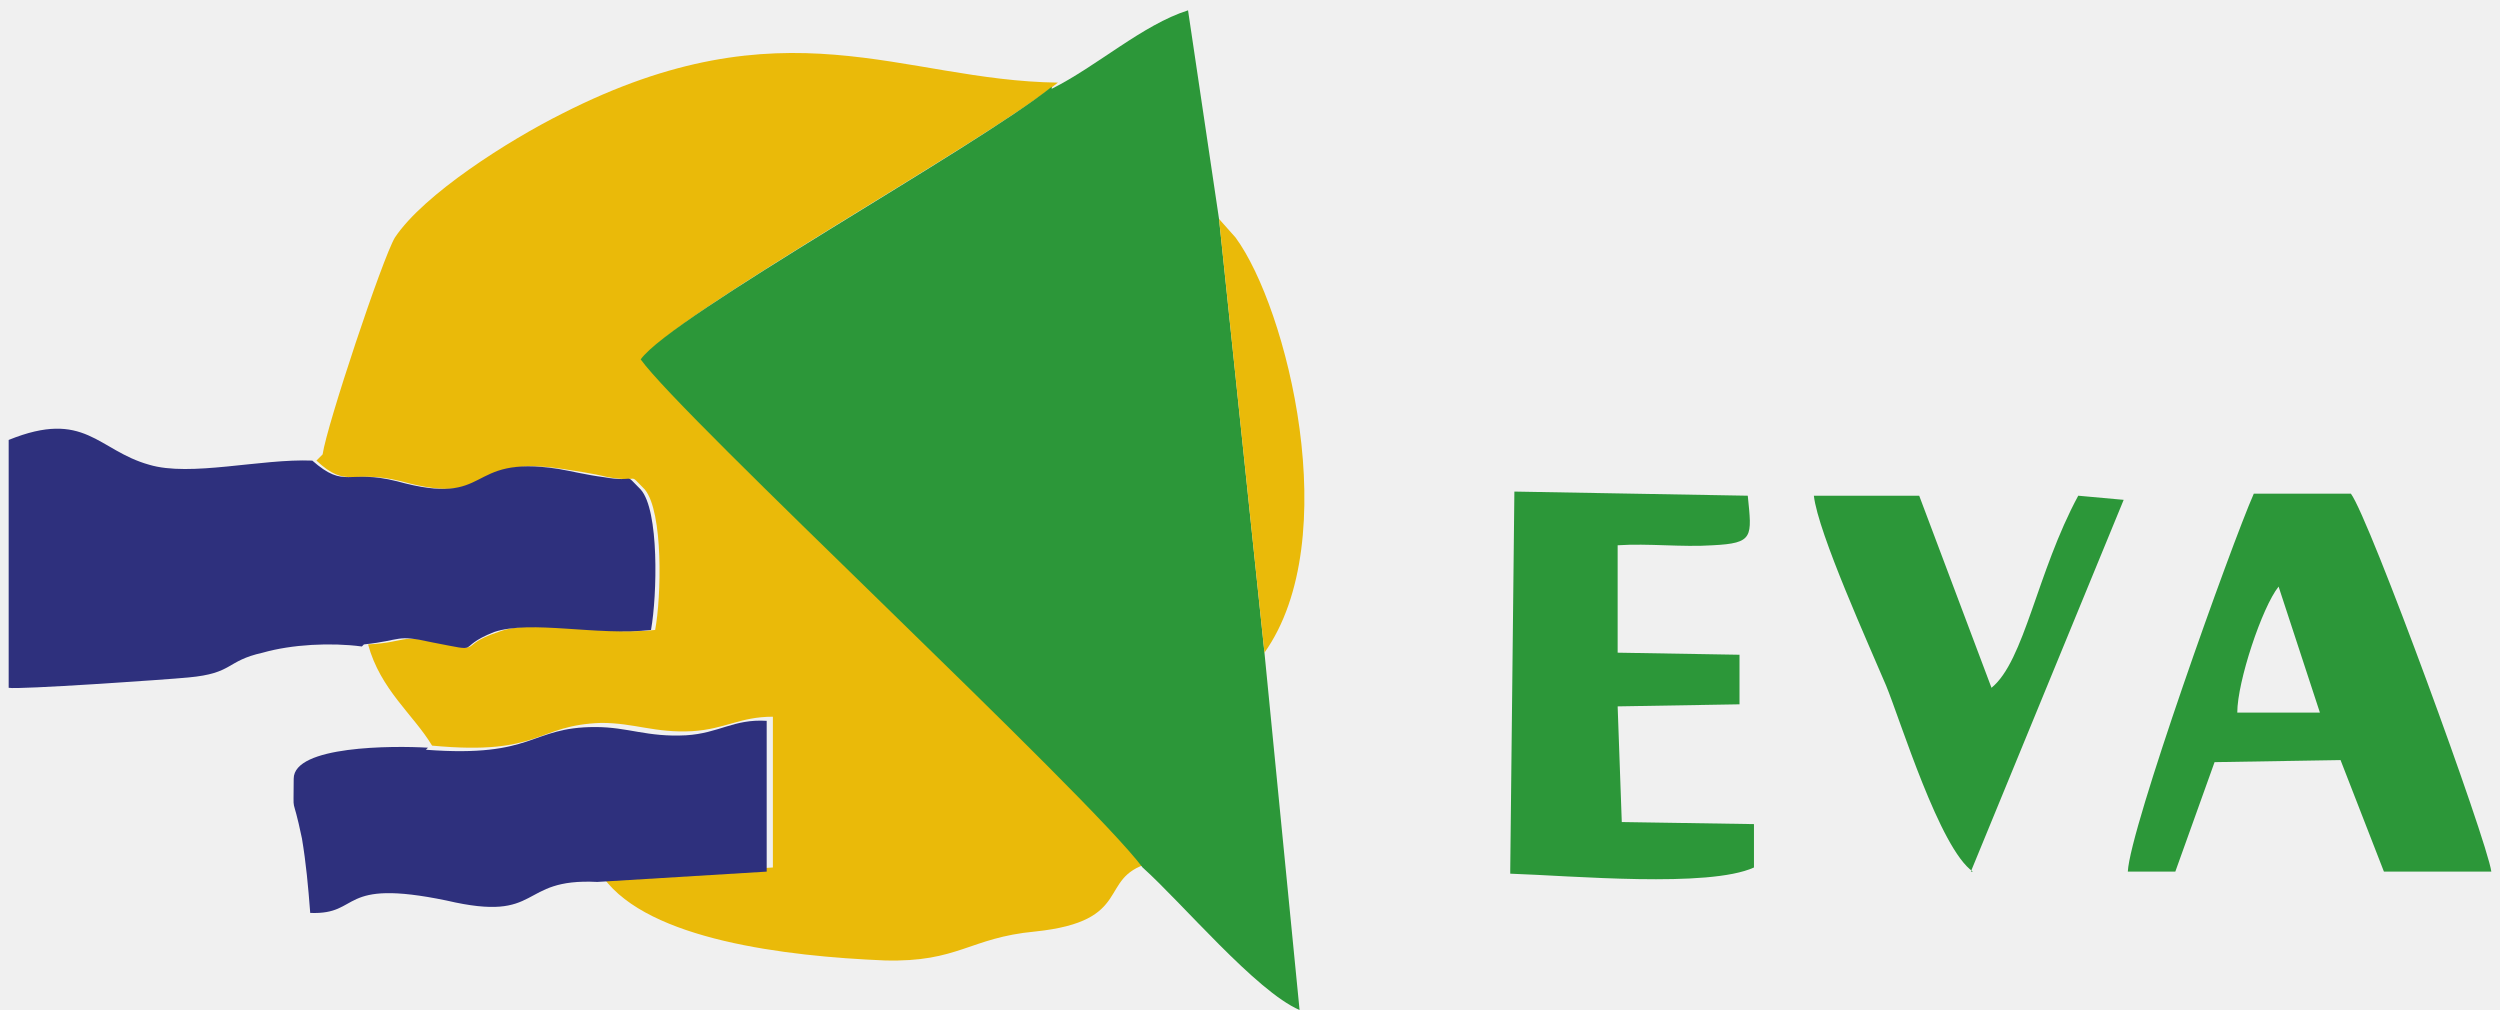
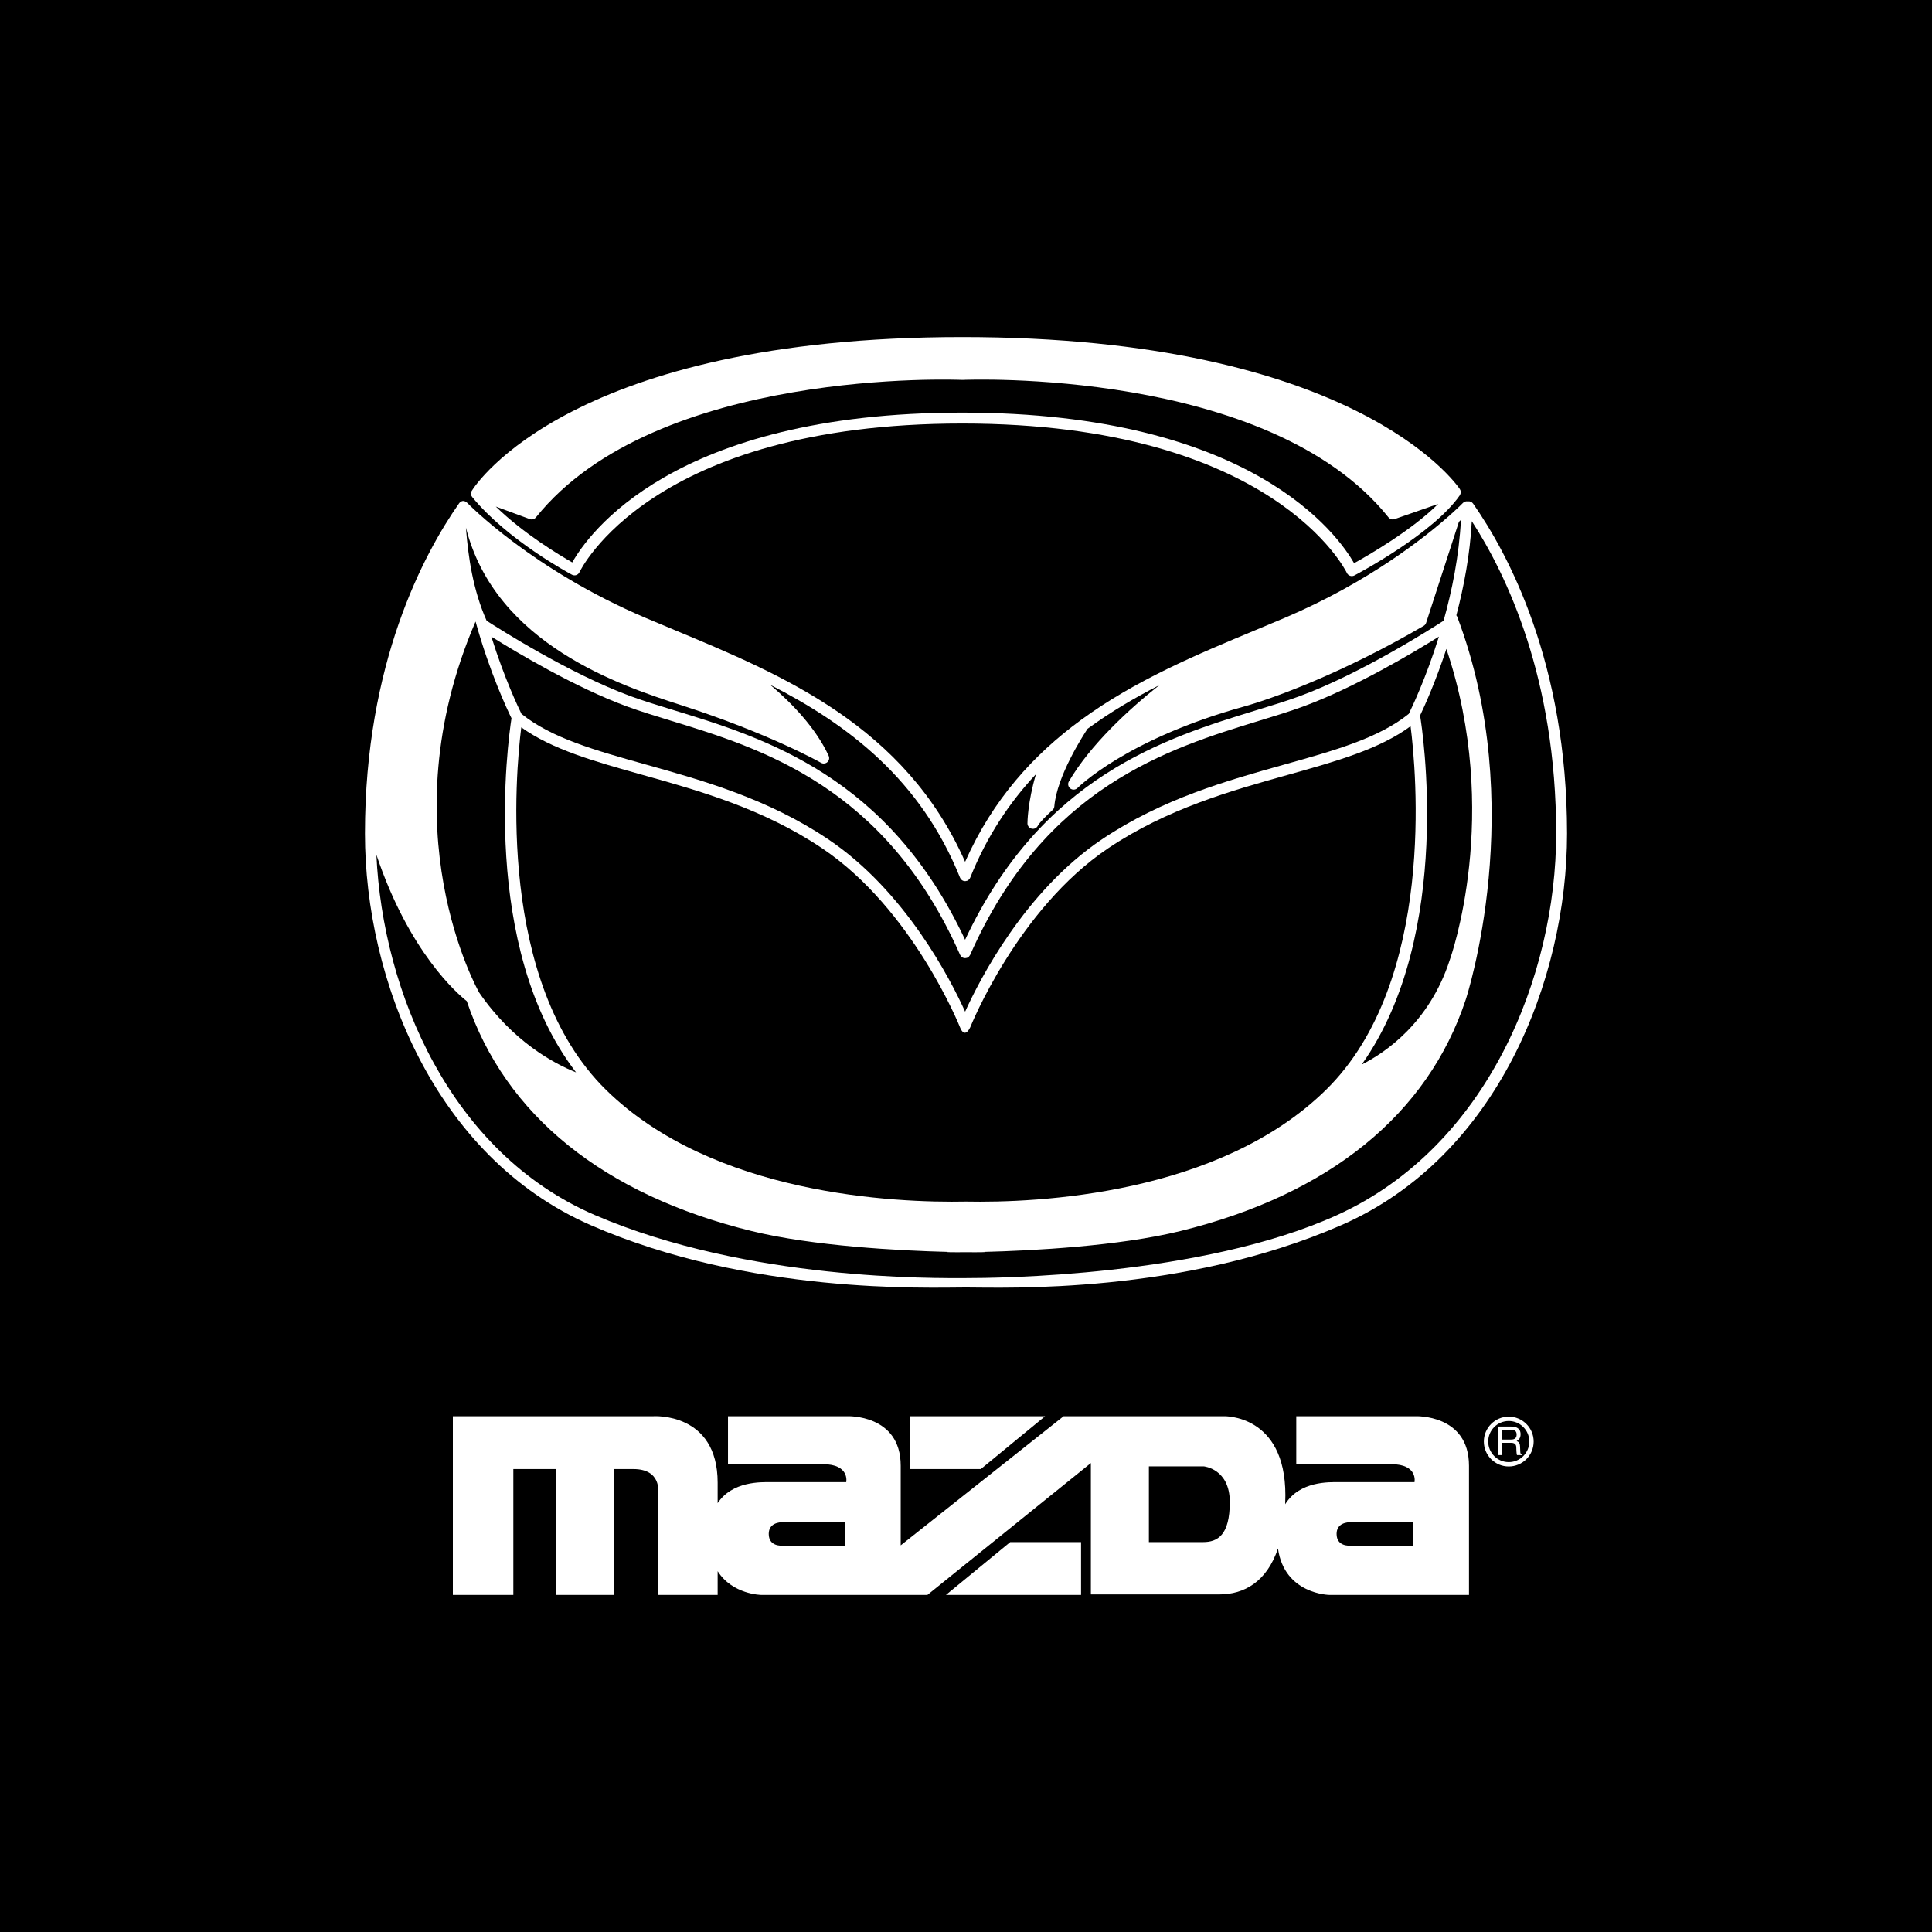
- <svg xmlns="http://www.w3.org/2000/svg" clip-rule="evenodd" fill-rule="evenodd" height="1010" image-rendering="optimizeQuality" shape-rendering="geometricPrecision" text-rendering="geometricPrecision" viewBox="-1 -4 1202 489" width="2500">
-   <path d="m148 219c15 14 17 4 41 10 47 13 32-13 78-6 6 1 14 2 22 4 17 3 9-3 18 6 9 11 8 52 5 68-27 3-58-6-76 1-21 7-5 10-30 5-18-4-14 0-33 1 6 22 22 34 31 49 53 5 50-10 82-11 16 0 26 5 44 4 16-1 23-7 39-7v73l-82 5c22 30 88 38 136 40 36 1 41-11 73-14 48-5 30-26 55-33-27-36-223-218-243-246 15-21 163-103 199-132-76-1-132-40-240 15-26 13-67 39-81 60-6 10-33 91-35 105z" fill="#eaba09" />
-   <path d="m504 38c-36 29-184 111-199 132 20 28 216 210 243 246 19 17 55 60 76 69l-17-173-22-210-15-101c-22 7-44 27-66 38z" fill="#2c9739" />
-   <path d="m171 308c19-2 15-5 33-1 26 5 10 3 30-5 18-6 50 2 76-1 3-17 4-58-5-68-9-9-1-3-18-6-8-1-16-3-22-4-46-7-31 19-78 6-24-6-25 4-41-10-25-1-59 8-79 2-25-7-31-27-68-12v120c4 1 77-4 87-5 22-2 18-8 36-12 14-4 33-5 48-3zm31 50c-17-1-65-1-65 15 0 20-1 5 4 29 2 12 3 23 4 36 25 1 13-17 66-6 47 11 34-11 73-9l82-5v-73c-16-1-23 6-39 7-19 1-28-4-44-4-32 0-29 15-82 11z" fill="#2e307d" />
-   <path d="m1078 341c0-15 12-51 20-61l20 61h-41zm-53 77h23l19-53 61-1 21 54h52c-2-15-59-171-68-183h-47c-11 25-60 162-61 183zm-299 1c30 1 96 7 118-3v-21l-64-1-2-56 59-1v-24l-59-1v-52c15-1 31 1 46 0 20-1 19-4 17-24l-113-2-2 183zm223-1 74-180-22-2c-20 37-26 80-42 93l-35-93h-51c2 18 27 73 35 92 7 17 26 79 42 90z" fill="#2c9739" />
-   <path d="m607 312c39-55 11-167-14-201l-8-9z" fill="#eaba09" />
+ <svg xmlns="http://www.w3.org/2000/svg" width="2500" height="2500" viewBox="0 0 192.756 192.756">
+   <g fill-rule="evenodd" clip-rule="evenodd">
+     <path d="M0 0h192.756v192.756H0V0z" />
+     <path d="M47.115 49.592c3.519 4.304 9.69 7.609 9.952 7.748a.544.544 0 0 0 .75-.258c.066-.147 7.08-14.826 38.183-14.826 31.109 0 38.31 14.755 38.378 14.904a.546.546 0 0 0 .748.254c.318-.168 7.867-4.165 10.521-8 .01-.014.014-.031.021-.046a.52.52 0 0 0 .064-.192l.008-.05a.585.585 0 0 0-.025-.19c-.002-.004 0-.007-.002-.011-.004-.011-.014-.018-.018-.028-.014-.033-.025-.066-.045-.097-.416-.619-10.67-15.17-49.65-15.17-38.993 0-48.539 14.707-48.926 15.333.001 0-.227.302.041.629z" fill="#fff" />
+     <path d="M96 41.167c-28.901 0-37.366 12.198-38.905 14.945-1.275-.724-4.847-2.861-7.63-5.574l3.393 1.25a.543.543 0 0 0 .612-.17c12.01-14.976 42.202-13.727 42.506-13.713.009 0 .017-.004.025-.004.009 0 .017.004.026.004.304-.014 30.501-1.257 42.505 13.713.145.18.387.249.604.173l4.35-1.515c-2.615 2.614-6.955 5.12-8.387 5.913-1.556-2.732-10.154-15.022-39.099-15.022z" />
+     <path d="M45.787 50.242c-3.501 5.002-9.375 15.932-9.375 32.927 0 14.541 6.958 32.255 22.504 39.056 15.875 6.945 33.621 6.227 37.462 6.227 3.841 0 21.587.719 37.462-6.227 15.547-6.801 22.504-24.516 22.504-39.056 0-16.995-5.873-27.924-9.375-32.927a.539.539 0 0 0-.533-.22.54.54 0 0 0-.479.156c-.016.016-.396.407-1.117 1.056a.529.529 0 0 0-.184.165c-2.406 2.139-8.086 6.678-16.494 10.251l-2.885 1.209c-5.801 2.414-12.006 5-17.438 8.979l-.01.008c-4.668 3.421-8.764 7.874-11.54 14.137-6.006-13.557-18.195-18.633-28.984-23.124L64.42 61.65c-11.362-4.829-17.728-11.41-17.794-11.472-.514-.475-.839.064-.839.064z" fill="#fff" />
+     <path d="M95.787 87.576c0 .002.002.003.003.005.02.048.053.091.086.132.011.014.018.032.03.044.013.012.031.019.044.03a.526.526 0 0 0 .133.087l.004.003c.024.01.048.007.073.013.043.011.085.024.13.024s.087-.013.13-.024c.024-.005.049-.003.073-.013.001-.001.002-.003.004-.003a.52.52 0 0 0 .132-.087c.014-.011.033-.018.044-.03.013-.012.019-.031.03-.044a.52.52 0 0 0 .087-.132l.003-.005c1.668-4.153 3.93-7.523 6.564-10.333-.834 2.822-.848 4.809-.848 4.912a.545.545 0 0 0 1.029.243c.168-.335.961-1.123 1.471-1.576a.547.547 0 0 0 .18-.361c.252-3.02 2.861-7.066 3.316-7.751 2.273-1.665 4.686-3.083 7.15-4.346-3.037 2.418-6.84 5.9-9.014 9.603a.545.545 0 0 0 .86.654c.047-.048 4.852-4.87 16.57-8.117 2.713-.752 9.645-3.204 17.971-8.061a.544.544 0 0 0 .248-.318l3.27-10.077.197-.179c-.184 3.586-.889 7.062-1.73 10.062-1.055.685-8.244 5.284-14.393 7.538-1.277.468-2.734.915-4.279 1.387-9.059 2.775-21.393 6.562-29.067 22.905-7.672-16.344-20.005-20.131-29.065-22.906-1.544-.473-3.002-.919-4.278-1.387-6.148-2.254-13.338-6.854-14.394-7.538-1.358-3.041-1.848-6.412-2.065-9.292C49.421 64.325 62.095 68.46 67.954 70.35c8.832 2.849 13.908 5.724 13.958 5.753a.542.542 0 0 0 .763-.699c-1.279-2.77-3.663-5.24-5.824-7.077 7.735 3.952 14.985 9.418 18.936 19.249z" />
+     <path d="M95.793 95.275c.011.026.031.042.046.065.021.035.04.069.069.098.029.029.064.048.098.069.022.014.04.035.065.046.004.001.008 0 .013.002.038.016.08.02.121.026.029.005.057.016.086.016s.057-.011.086-.016c.042-.006.083-.01.121-.026.004-.002.009-.001.013-.002.025-.011.042-.032.064-.046.034-.021.069-.04.098-.069.029-.029.048-.063.069-.097.014-.023.035-.04.046-.065 7.429-16.808 19.832-20.606 28.888-23.38 1.559-.477 3.031-.928 4.336-1.406 5.182-1.9 11.07-5.423 13.549-6.973-1.297 4.167-2.725 7.133-3.006 7.704-2.99 2.414-7.35 3.638-12.393 5.051-5.711 1.6-12.186 3.414-18.211 7.462-7.701 5.174-12.219 14.014-13.661 17.197-1.443-3.184-5.96-12.023-13.661-17.197-6.026-4.049-12.499-5.862-18.21-7.462-5.043-1.413-9.403-2.637-12.392-5.051-.282-.57-1.709-3.537-3.007-7.704 2.48 1.549 8.367 5.073 13.55 6.973 1.305.479 2.777.929 4.335 1.406 9.056 2.772 21.459 6.571 28.888 23.379z" />
+     <path d="M96.796 102.502c.046-.117 4.737-11.804 13.763-17.867 5.881-3.951 12.264-5.74 17.896-7.318 4.891-1.37 9.154-2.564 12.279-4.862.555 4.342 2.586 25.443-8.436 36.273-10.672 10.488-28.797 11.293-35.921 11.152-.176-.004.091 0 0 0-.002 0 .002 0 0 0s.002 0 0 0c-.09 0 .176-.004 0 0-7.124.141-25.249-.664-35.921-11.152-10.925-10.738-9.022-31.571-8.449-36.161 3.11 2.222 7.311 3.402 12.118 4.749 5.633 1.578 12.017 3.367 17.898 7.318 9.032 6.068 13.715 17.75 13.762 17.867 0 .001.412 1.206 1.011.001z" />
+     <path d="M47.447 62.009c1.401 5.076 3.19 8.847 3.585 9.65-.352 2.28-3.182 22.817 6.441 35.331-2.178-.869-6.295-3.051-9.669-7.967-.075-.13-9.26-16.345-.357-37.014zM141.697 71.484c-.006-.026-.02-.048-.027-.073.441-.923 1.551-3.361 2.637-6.669 5.545 16.532.402 30.849.348 30.995l-.018.057c-2.043 6.279-6.455 9.246-8.781 10.417 9.261-13.027 5.998-33.773 5.841-34.727z" />
+     <path d="M155.258 83.168c0 14.187-6.854 31.244-21.854 38.06-13.533 6.152-34.109 6.287-37.026 6.287-2.917 0-21.734.299-37.027-6.287-14.393-6.197-21.166-22.207-21.799-35.955 3.258 9.732 8.117 13.9 9.018 14.609 3.835 11.389 13.661 19.322 28.433 22.943 6.113 1.498 14.723 1.957 19.58 2.076-.43.02.307.045 1.795.031 1.489.014 2.226-.012 1.796-.031 4.855-.119 13.465-.578 19.578-2.076 14.844-3.639 24.695-11.629 28.49-23.107.064-.188 6.303-19.316-.859-38.196-.02-.051-.051-.091-.082-.132.752-2.85 1.363-6.072 1.539-9.393 3.455 5.318 8.418 15.659 8.418 31.171z" />
+     <path d="M146.561 146.242v12.883h-13.916s-4.502-.049-5.141-4.633c-1.121 3.332-3.385 4.58-5.84 4.58h-12.828V145.97l-16.308 13.154H75.949s-2.865-.031-4.349-2.369v2.369h-5.938v-10.219s.357-2.338-2.469-2.338h-1.92v12.557H55.51v-12.557h-4.294v12.557h-6.034v-17.828h20.003s6.415-.436 6.415 6.631v2.041c1.463-2.209 4.353-2.096 5.272-2.096h7.556s.38-1.793-2.338-1.793h-9.458v-4.783h11.904s5.328-.219 5.328 4.945v7.938l16.253-12.883H122.1s6.143-.219 6.143 7.881c0 .311-.008.607-.02.9 1.439-2.324 4.41-2.205 5.346-2.205h7.557s.379-1.793-2.338-1.793h-9.459v-4.783h11.904c-.001.001 5.328-.218 5.328 4.946z" fill="#fff" />
+     <path fill="#fff" d="M94.376 159.125l6.415-5.271h7.066v5.271H94.376zM104.27 141.297l-6.415 5.271h-7.067v-5.271h13.482z" />
+     <path d="M134.764 151.869h6.225v2.338h-6.332s-1.305.107-1.305-1.17c0-1.086 1.058-1.168 1.412-1.168zM78.11 151.869h6.224v2.338h-6.333s-1.304.107-1.304-1.17c0-1.086 1.059-1.168 1.413-1.168zM120.033 153.854h-5.408v-7.557h5.463s2.609.217 2.609 3.561c0 3.316-1.224 3.996-2.664 3.996z" />
+     <path d="M150.527 146.309c1.371 0 2.486-1.113 2.486-2.484s-1.115-2.486-2.486-2.486c-1.369 0-2.484 1.115-2.484 2.486s1.115 2.484 2.484 2.484z" fill="#fff" />
+     <path d="M148.479 143.824c0-1.131.92-2.051 2.049-2.051 1.131 0 2.051.92 2.051 2.051s-.92 2.051-2.051 2.051c-1.13 0-2.049-.92-2.049-2.051z" />
+     <path d="M149.838 143.951h.936c.459 0 .508.275.508.51 0 .107.012.541.066.715h.473v-.062c-.117-.066-.139-.127-.143-.285l-.023-.518c-.016-.398-.18-.469-.342-.535.182-.105.396-.262.396-.684 0-.602-.467-.764-.936-.764h-1.32v2.848h.385v-1.225z" fill="#fff" />
+     <path d="M149.838 142.654h.963c.191 0 .514.035.514.479 0 .422-.299.494-.582.494h-.895v-.973z" />
+   </g>
</svg>
